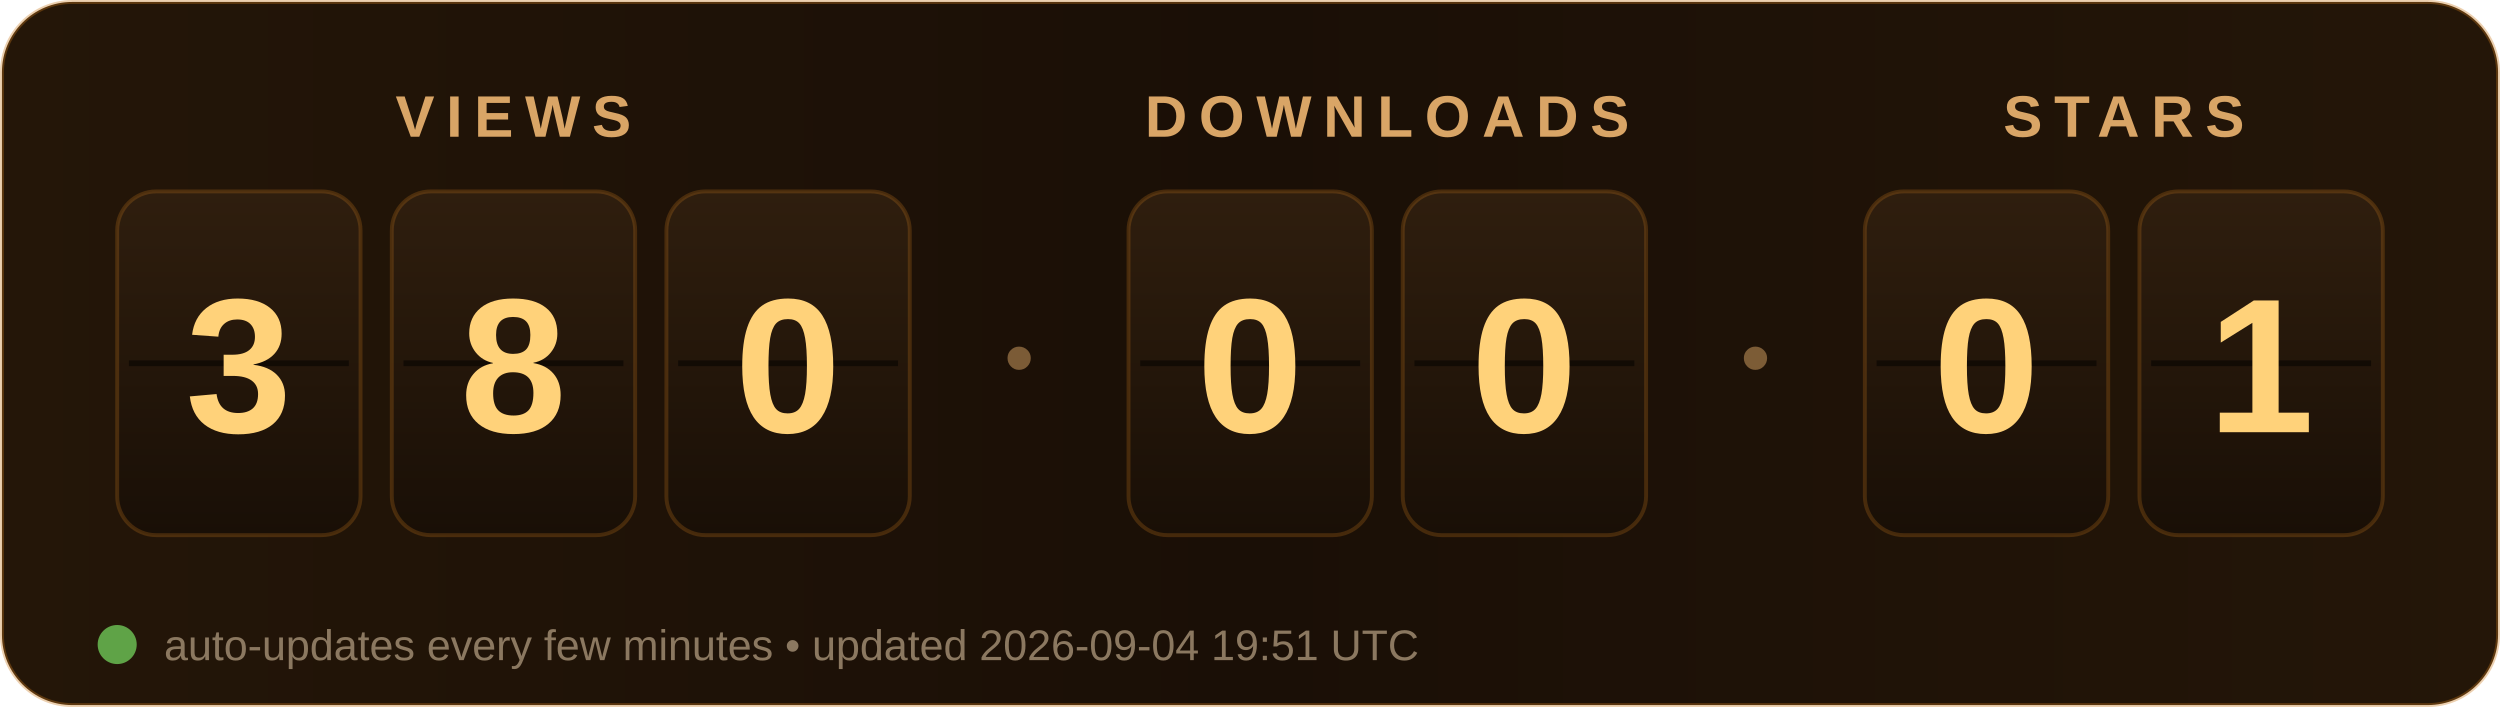
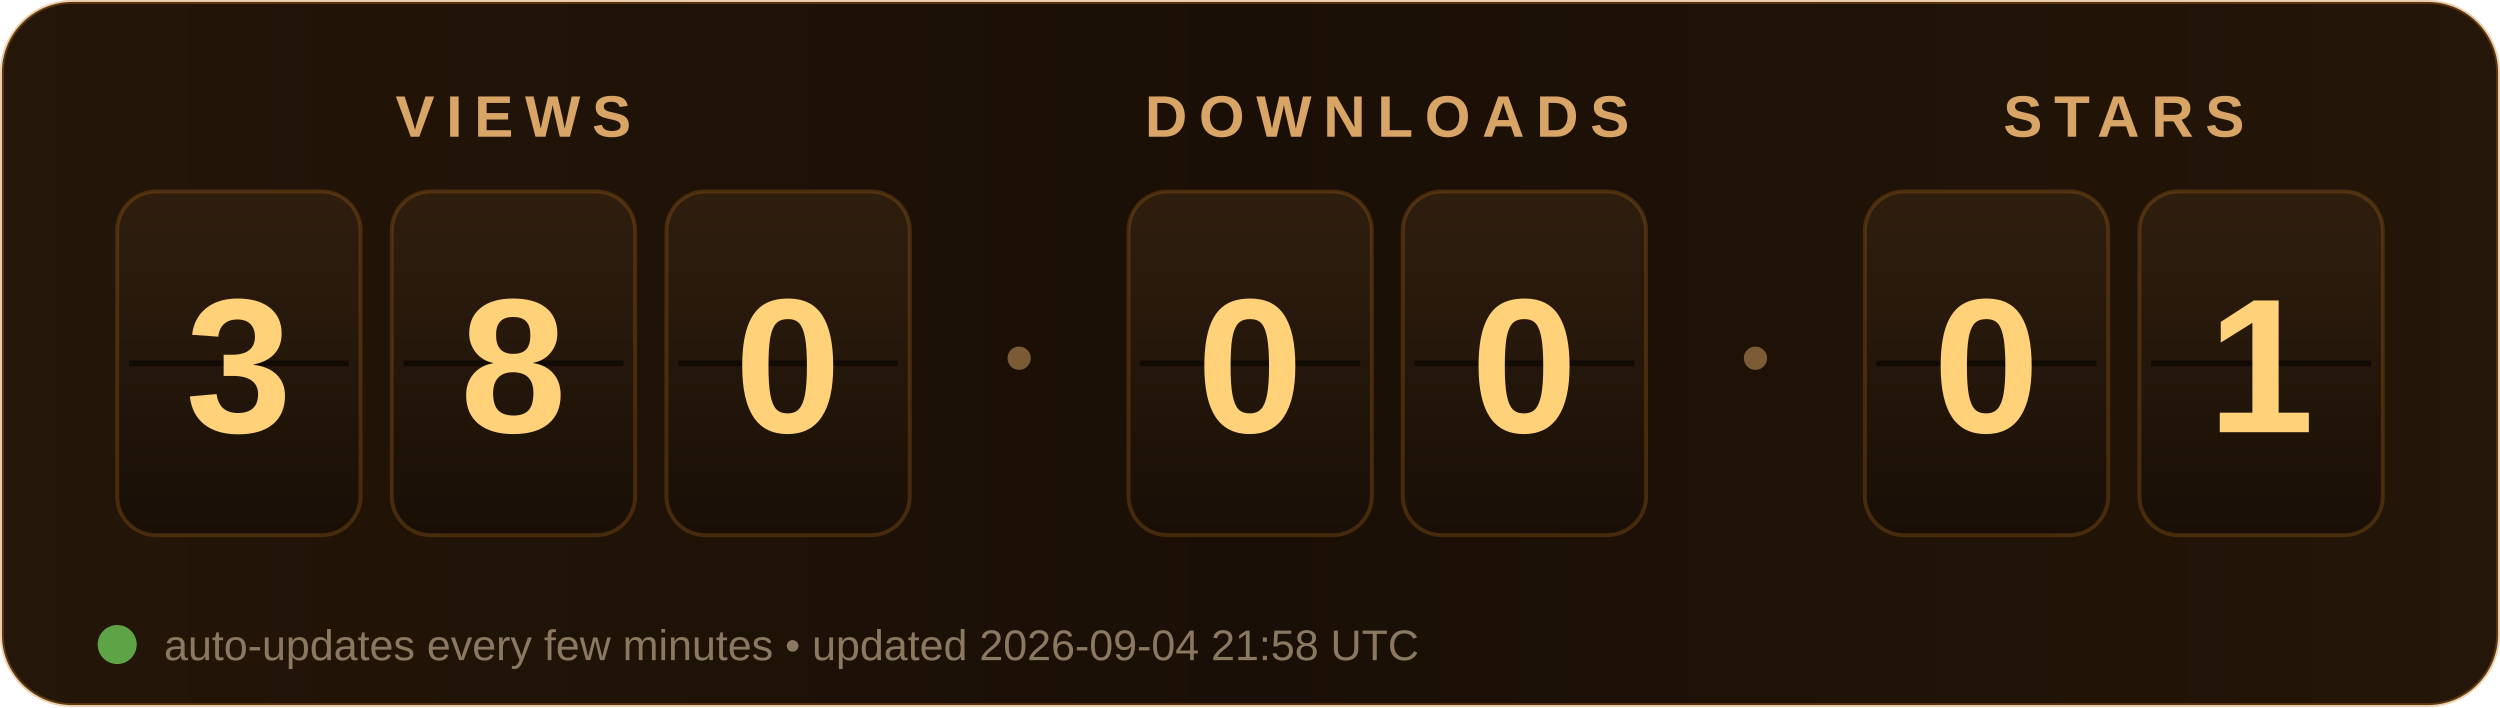
- <svg xmlns="http://www.w3.org/2000/svg" width="640" height="181" viewBox="0 0 640 181" role="img" aria-label="MelonDMA live stats — total views: 380 (tracked since 2026-08-18, GitHub only retains 14 days per API call so earlier history can't be recovered), total downloads: 0, GitHub stars: 1. Updated 2026-09-04 19:51 UTC.">
+ <svg xmlns="http://www.w3.org/2000/svg" width="640" height="181" viewBox="0 0 640 181" role="img" aria-label="MelonDMA live stats — total views: 380 (tracked since 2026-08-18, GitHub only retains 14 days per API call so earlier history can't be recovered), total downloads: 0, GitHub stars: 1. Updated 2026-09-04 21:58 UTC.">
  <defs>
    <linearGradient id="boardBg" x1="0" y1="0" x2="640" y2="0" gradientUnits="userSpaceOnUse">
      <stop offset="0" stop-color="#241608" />
      <stop offset="0.5" stop-color="#1a0f06" />
      <stop offset="1" stop-color="#241608" />
    </linearGradient>
    <linearGradient id="tileBg" x1="0" y1="0" x2="0" y2="88" gradientUnits="userSpaceOnUse">
      <stop offset="0" stop-color="#2f1e0e" />
      <stop offset="1" stop-color="#190f06" />
    </linearGradient>
  </defs>
  <rect x="0.5" y="0.5" width="639" height="180" rx="18" fill="url(#boardBg)" stroke="#C97A1E" stroke-opacity="0.35" />
  <text x="131.4" y="35" text-anchor="middle" font-family="Arial, Helvetica, sans-serif" font-weight="700" font-size="15" letter-spacing="3" fill="#D9A566">VIEWS</text>
  <g transform="translate(30.0,49)">
    <rect width="62.3" height="88" rx="10" fill="url(#tileBg)" stroke="#C97A1E" stroke-opacity="0.25" />
    <line x1="3" y1="44" x2="59.3" y2="44" stroke="#0f0904" stroke-width="1.5" opacity="0.85" />
    <text x="31.1" y="61.64" text-anchor="middle" font-family="Arial, Helvetica, sans-serif" font-weight="900" font-size="49" fill="#FFD27A">3</text>
    <rect x="0" y="44" width="62.3" height="0" rx="10" fill="#3a2410">
      <animate attributeName="height" values="0;88;0" keyTimes="0;0.55;1" dur="0.7s" begin="0.15s" calcMode="spline" keySplines="0.3 0.7 0.3 1;0.3 0 0.7 1" />
      <animate attributeName="y" values="44;0;44" keyTimes="0;0.55;1" dur="0.7s" begin="0.15s" calcMode="spline" keySplines="0.3 0.7 0.3 1;0.3 0 0.7 1" />
    </rect>
  </g>
  <g transform="translate(100.3,49)">
    <rect width="62.3" height="88" rx="10" fill="url(#tileBg)" stroke="#C97A1E" stroke-opacity="0.25" />
    <line x1="3" y1="44" x2="59.3" y2="44" stroke="#0f0904" stroke-width="1.5" opacity="0.85" />
    <text x="31.1" y="61.64" text-anchor="middle" font-family="Arial, Helvetica, sans-serif" font-weight="900" font-size="49" fill="#FFD27A">8</text>
    <rect x="0" y="44" width="62.3" height="0" rx="10" fill="#3a2410">
      <animate attributeName="height" values="0;88;0" keyTimes="0;0.55;1" dur="0.7s" begin="0.24s" calcMode="spline" keySplines="0.3 0.7 0.3 1;0.3 0 0.7 1" />
      <animate attributeName="y" values="44;0;44" keyTimes="0;0.55;1" dur="0.7s" begin="0.24s" calcMode="spline" keySplines="0.3 0.7 0.3 1;0.3 0 0.7 1" />
    </rect>
  </g>
  <g transform="translate(170.6,49)">
    <rect width="62.3" height="88" rx="10" fill="url(#tileBg)" stroke="#C97A1E" stroke-opacity="0.25" />
    <line x1="3" y1="44" x2="59.3" y2="44" stroke="#0f0904" stroke-width="1.5" opacity="0.85" />
    <text x="31.1" y="61.64" text-anchor="middle" font-family="Arial, Helvetica, sans-serif" font-weight="900" font-size="49" fill="#FFD27A">0</text>
    <rect x="0" y="44" width="62.3" height="0" rx="10" fill="#3a2410">
      <animate attributeName="height" values="0;88;0" keyTimes="0;0.55;1" dur="0.7s" begin="0.33s" calcMode="spline" keySplines="0.3 0.7 0.3 1;0.3 0 0.7 1" />
      <animate attributeName="y" values="44;0;44" keyTimes="0;0.55;1" dur="0.7s" begin="0.33s" calcMode="spline" keySplines="0.3 0.7 0.3 1;0.3 0 0.7 1" />
    </rect>
  </g>
  <text x="355.1" y="35" text-anchor="middle" font-family="Arial, Helvetica, sans-serif" font-weight="700" font-size="15" letter-spacing="3" fill="#D9A566">DOWNLOADS</text>
  <g transform="translate(288.9,49)">
    <rect width="62.3" height="88" rx="10" fill="url(#tileBg)" stroke="#C97A1E" stroke-opacity="0.25" />
    <line x1="3" y1="44" x2="59.3" y2="44" stroke="#0f0904" stroke-width="1.5" opacity="0.85" />
    <text x="31.1" y="61.64" text-anchor="middle" font-family="Arial, Helvetica, sans-serif" font-weight="900" font-size="49" fill="#FFD27A">0</text>
    <rect x="0" y="44" width="62.3" height="0" rx="10" fill="#3a2410">
      <animate attributeName="height" values="0;88;0" keyTimes="0;0.55;1" dur="0.7s" begin="0.42s" calcMode="spline" keySplines="0.3 0.7 0.3 1;0.3 0 0.7 1" />
      <animate attributeName="y" values="44;0;44" keyTimes="0;0.55;1" dur="0.7s" begin="0.42s" calcMode="spline" keySplines="0.3 0.7 0.3 1;0.3 0 0.7 1" />
    </rect>
  </g>
  <g transform="translate(359.1,49)">
    <rect width="62.3" height="88" rx="10" fill="url(#tileBg)" stroke="#C97A1E" stroke-opacity="0.25" />
    <line x1="3" y1="44" x2="59.3" y2="44" stroke="#0f0904" stroke-width="1.5" opacity="0.85" />
    <text x="31.1" y="61.64" text-anchor="middle" font-family="Arial, Helvetica, sans-serif" font-weight="900" font-size="49" fill="#FFD27A">0</text>
    <rect x="0" y="44" width="62.3" height="0" rx="10" fill="#3a2410">
      <animate attributeName="height" values="0;88;0" keyTimes="0;0.55;1" dur="0.7s" begin="0.51s" calcMode="spline" keySplines="0.3 0.7 0.3 1;0.3 0 0.7 1" />
      <animate attributeName="y" values="44;0;44" keyTimes="0;0.55;1" dur="0.7s" begin="0.51s" calcMode="spline" keySplines="0.3 0.7 0.3 1;0.3 0 0.7 1" />
    </rect>
  </g>
  <text x="543.7" y="35" text-anchor="middle" font-family="Arial, Helvetica, sans-serif" font-weight="700" font-size="15" letter-spacing="3" fill="#D9A566">STARS</text>
  <g transform="translate(477.4,49)">
    <rect width="62.3" height="88" rx="10" fill="url(#tileBg)" stroke="#C97A1E" stroke-opacity="0.25" />
    <line x1="3" y1="44" x2="59.3" y2="44" stroke="#0f0904" stroke-width="1.5" opacity="0.85" />
    <text x="31.1" y="61.64" text-anchor="middle" font-family="Arial, Helvetica, sans-serif" font-weight="900" font-size="49" fill="#FFD27A">0</text>
    <rect x="0" y="44" width="62.3" height="0" rx="10" fill="#3a2410">
      <animate attributeName="height" values="0;88;0" keyTimes="0;0.55;1" dur="0.7s" begin="0.60s" calcMode="spline" keySplines="0.3 0.7 0.3 1;0.3 0 0.7 1" />
      <animate attributeName="y" values="44;0;44" keyTimes="0;0.55;1" dur="0.7s" begin="0.60s" calcMode="spline" keySplines="0.3 0.7 0.3 1;0.3 0 0.7 1" />
    </rect>
  </g>
  <g transform="translate(547.7,49)">
    <rect width="62.3" height="88" rx="10" fill="url(#tileBg)" stroke="#C97A1E" stroke-opacity="0.25" />
    <line x1="3" y1="44" x2="59.3" y2="44" stroke="#0f0904" stroke-width="1.5" opacity="0.85" />
    <text x="31.1" y="61.64" text-anchor="middle" font-family="Arial, Helvetica, sans-serif" font-weight="900" font-size="49" fill="#FFD27A">1</text>
    <rect x="0" y="44" width="62.3" height="0" rx="10" fill="#3a2410">
      <animate attributeName="height" values="0;88;0" keyTimes="0;0.55;1" dur="0.7s" begin="0.69s" calcMode="spline" keySplines="0.3 0.7 0.3 1;0.3 0 0.7 1" />
      <animate attributeName="y" values="44;0;44" keyTimes="0;0.55;1" dur="0.7s" begin="0.69s" calcMode="spline" keySplines="0.3 0.7 0.3 1;0.3 0 0.7 1" />
    </rect>
  </g>
  <text x="260.9" y="99" text-anchor="middle" font-family="Arial, Helvetica, sans-serif" font-size="22" fill="#D9A566" opacity="0.5">•</text>
  <text x="449.4" y="99" text-anchor="middle" font-family="Arial, Helvetica, sans-serif" font-size="22" fill="#D9A566" opacity="0.5">•</text>
  <circle cx="30" cy="165" r="5" fill="#5FA347">
    <animate attributeName="opacity" values="1;0.35;1" dur="1.8s" repeatCount="indefinite" />
  </circle>
-   <text x="42" y="169" font-family="Arial, Helvetica, sans-serif" font-size="11" fill="#8B7860">auto-updates every few minutes • updated 2026-09-04 19:51 UTC</text>
+   <text x="42" y="169" font-family="Arial, Helvetica, sans-serif" font-size="11" fill="#8B7860">auto-updates every few minutes • updated 2026-09-04 21:58 UTC</text>
</svg>
